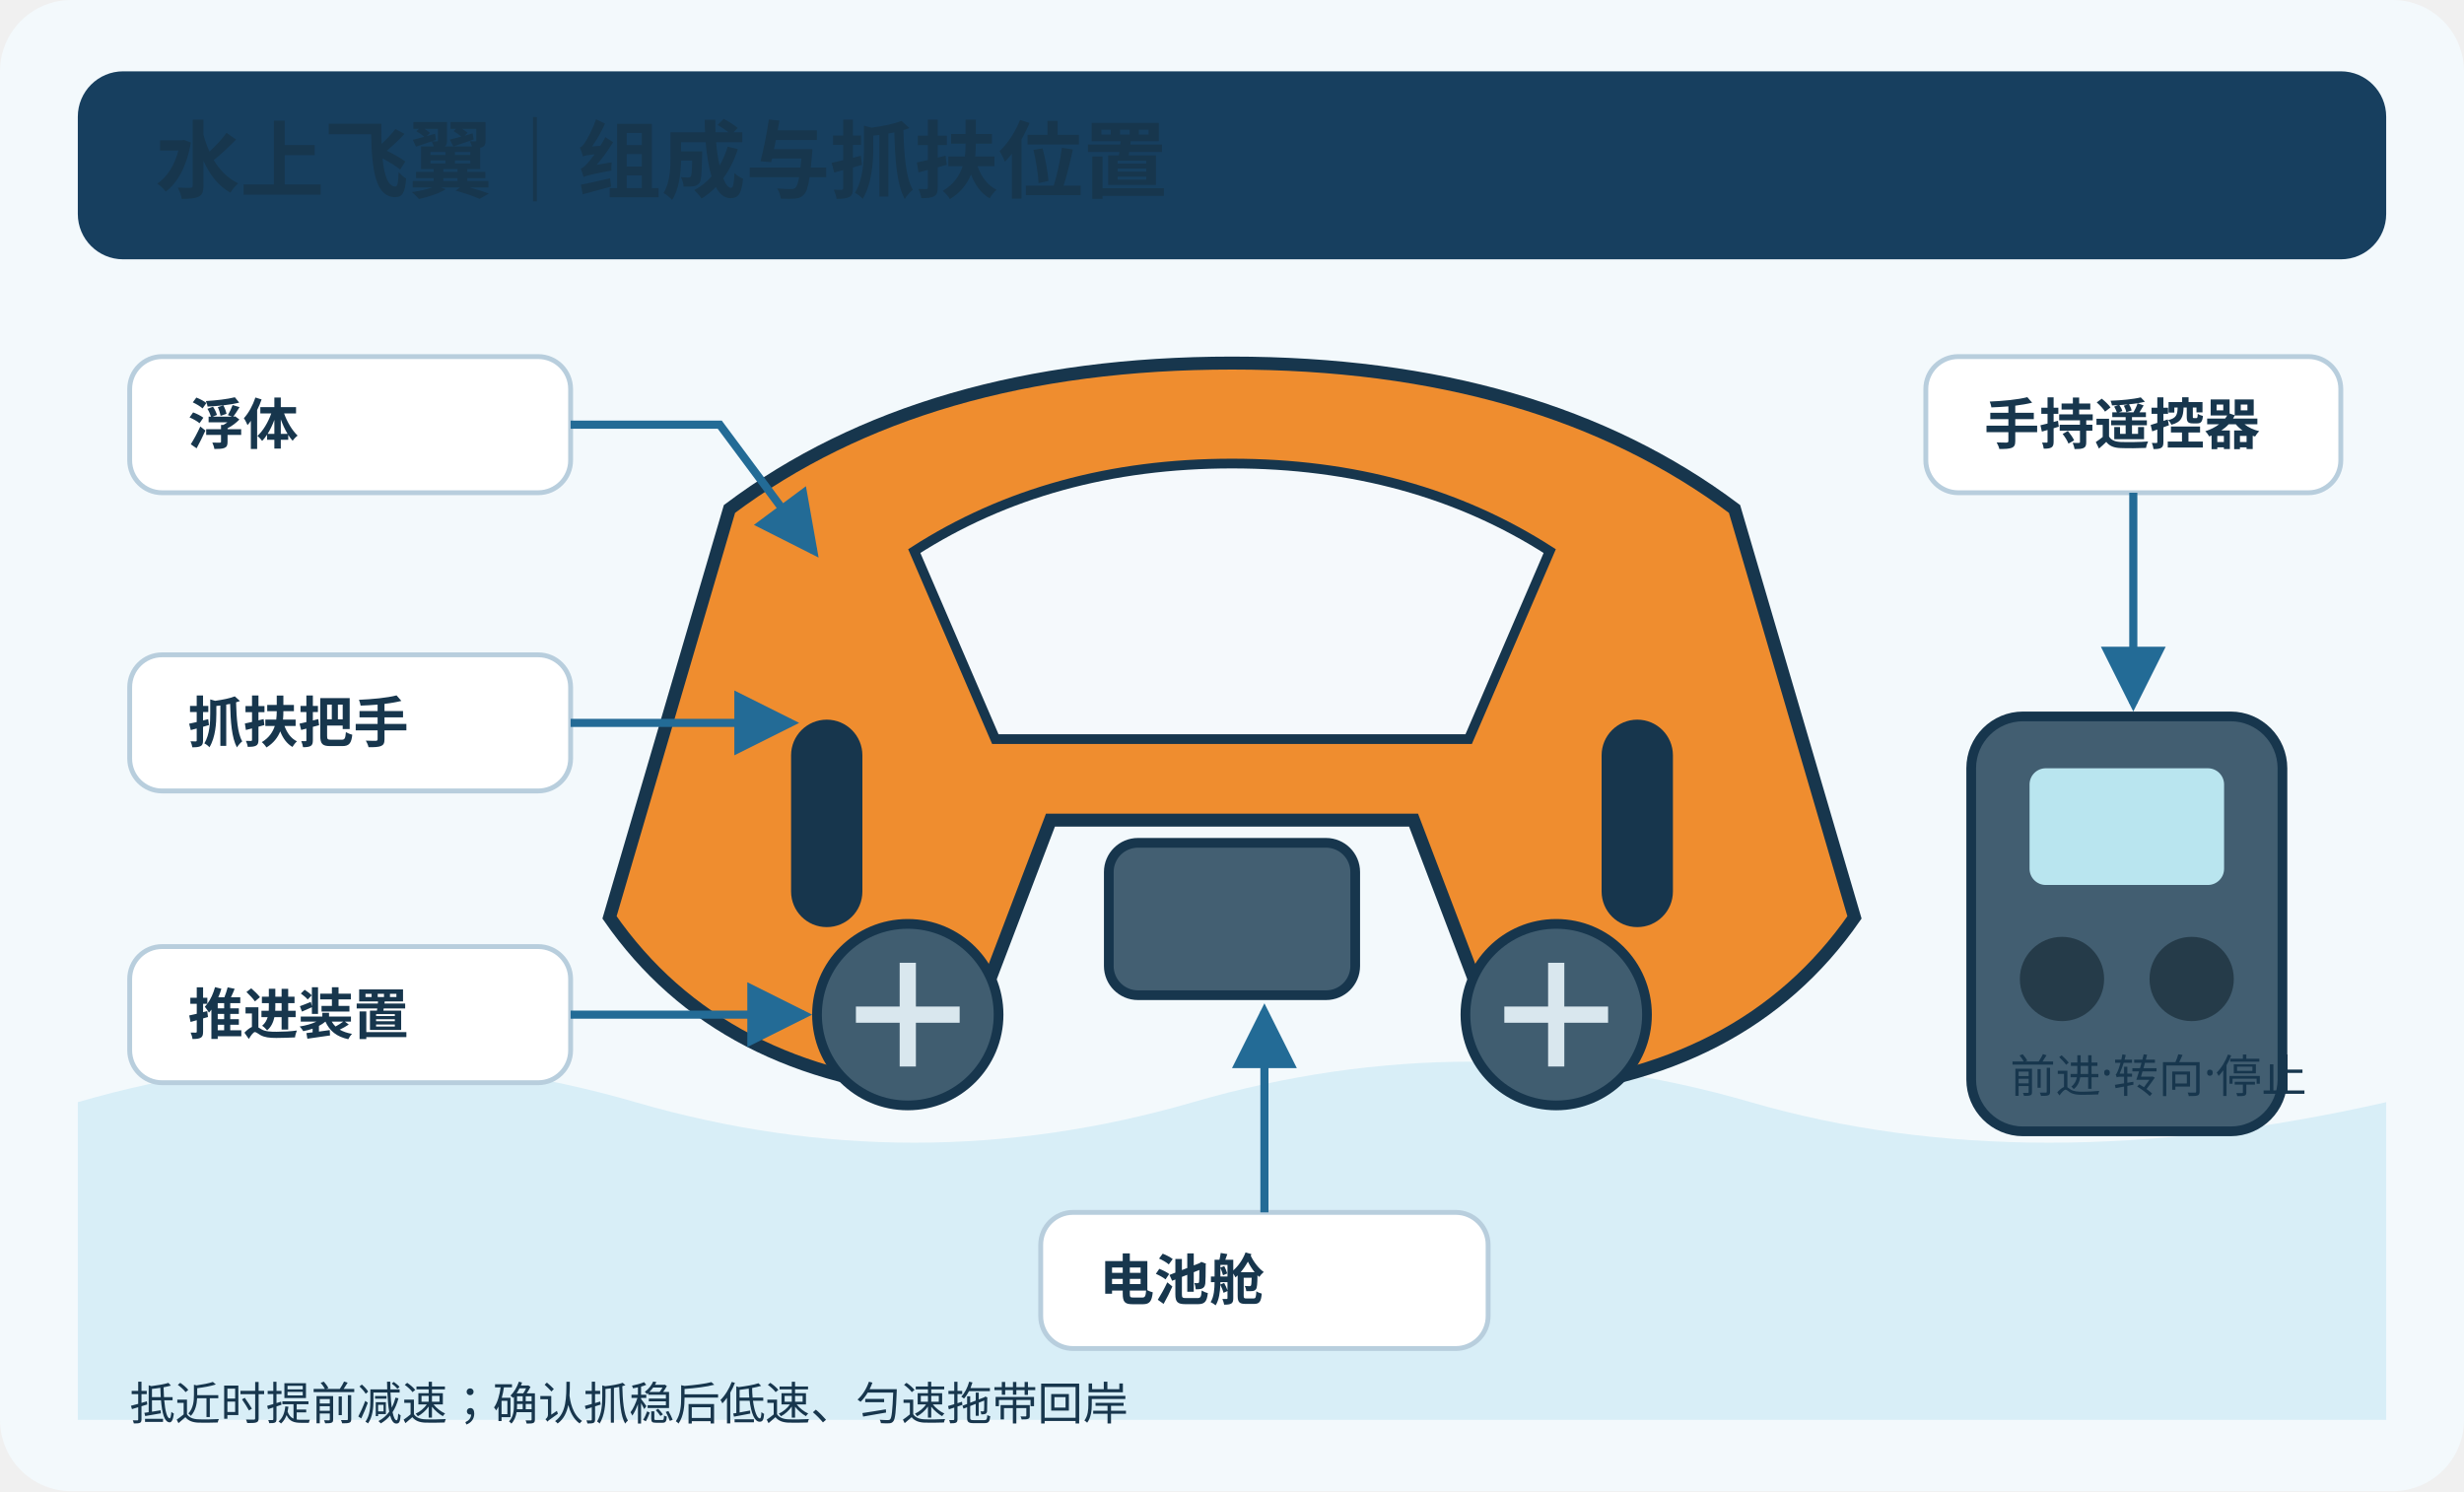
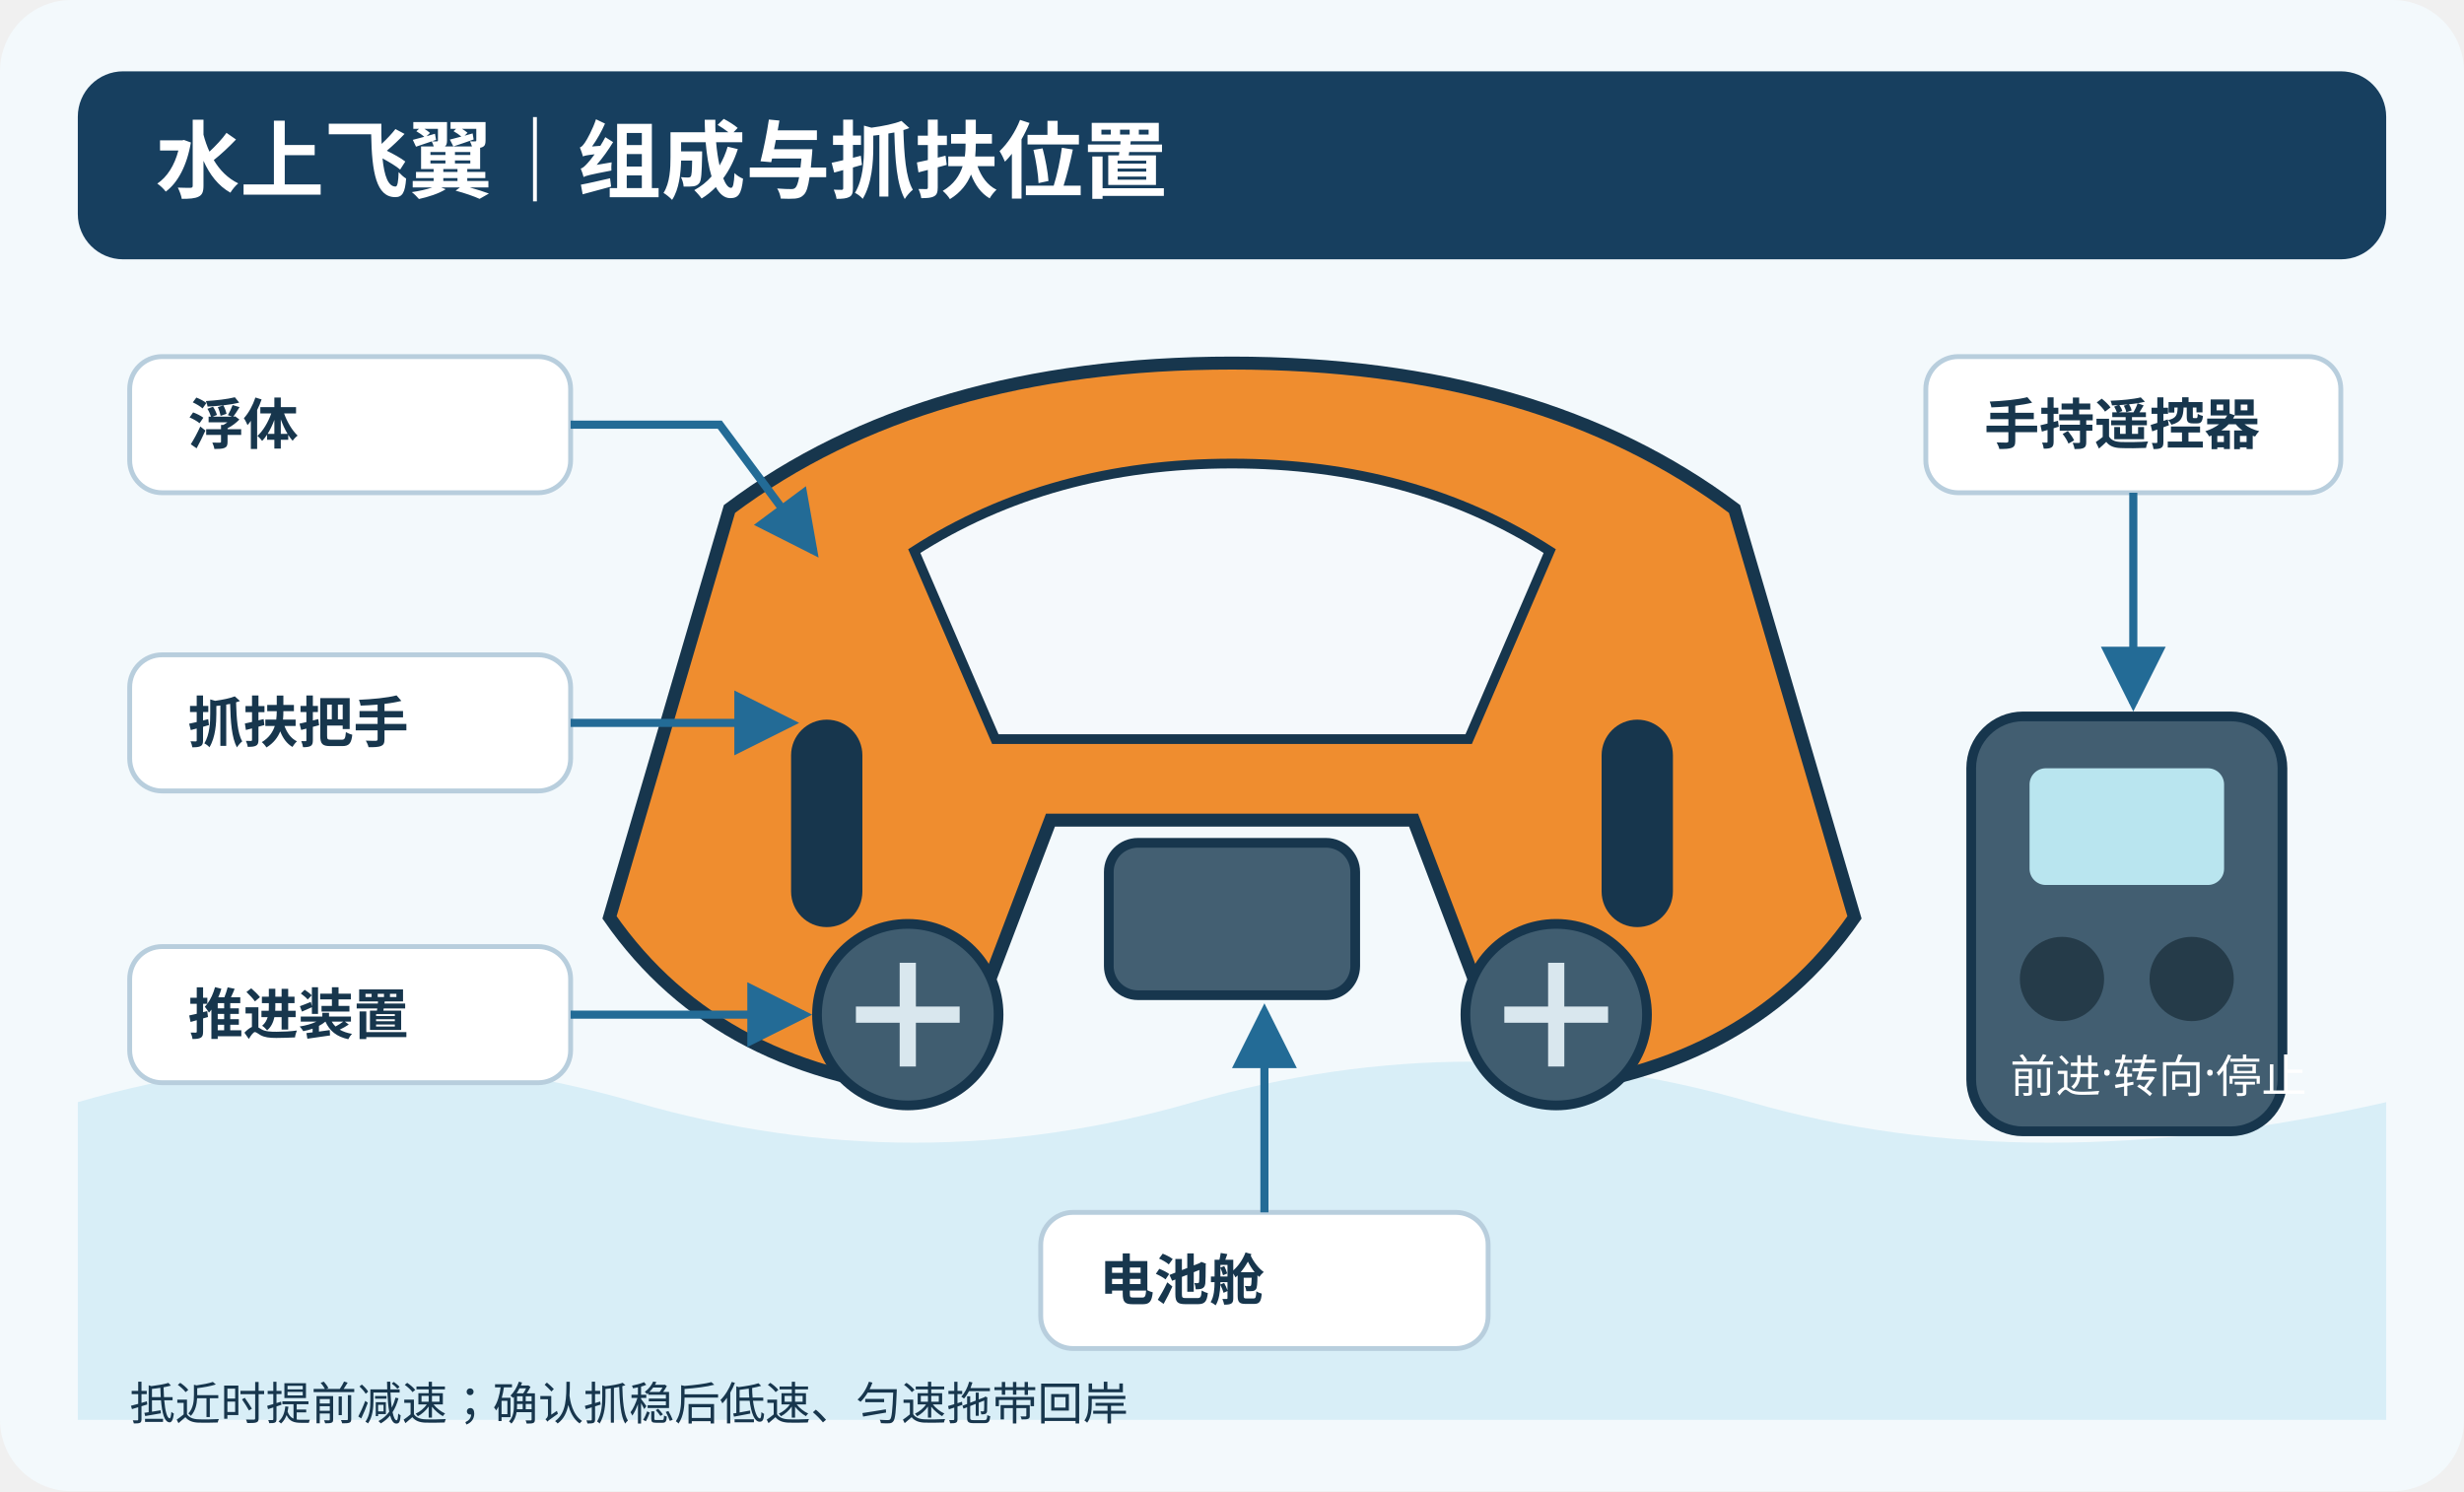
<svg xmlns="http://www.w3.org/2000/svg" viewBox="0 0 760 460" role="img" aria-labelledby="title desc">
  <defs>
-     <style>.t{font-family:"Microsoft YaHei","PingFang SC",sans-serif;fill:#17364d}.h{font-size:26px;font-weight:700}.s{font-size:17px;font-weight:700}.b{font-size:14px}.line{stroke:#236b96;stroke-width:2.5;fill:none}.label{fill:#fff;stroke:#b8cedd;stroke-width:1.5}</style>
+     <style>.t{font-family:"Microsoft YaHei","PingFang SC",sans-serif;fill:#17364d}.light{fill:#fff}.dark{fill:#17364d}.h{font-size:26px;font-weight:700}.s{font-size:17px;font-weight:700}.b{font-size:14px}.line{stroke:#236b96;stroke-width:2.5;fill:none}.label{fill:#fff;stroke:#b8cedd;stroke-width:1.5}.mobile{display:none}@media (max-width:500px){.mobile{display:block}}</style>
    <marker id="a" markerWidth="8" markerHeight="8" refX="7" refY="4" orient="auto">
      <path d="M0 0l8 4-8 4z" fill="#236b96" />
    </marker>
  </defs>
  <rect width="760" height="460" rx="22" fill="#f3f9fc" />
  <rect x="24" y="22" width="712" height="58" rx="14" fill="#173f5f" />
-   <text x="48" y="59" class="t h" fill="#fff">水上飞翼｜组成与抓扶位置</text>
+   <text x="48" y="59" class="t h light">水上飞翼｜组成与抓扶位置</text>
  <path d="M24 340Q110 315 196 340T368 340T540 340T736 340V438H24z" fill="#d8eef7" />
  <g aria-label="水上飞翼俯视结构">
    <path d="M225 157Q285 112 380 112t155 45l37 126q-34 49-104 54l-32-84H324l-32 84q-70-5-104-54z" fill="#ef8d2f" stroke="#17364d" stroke-width="4" />
    <path d="M282 170q42-27 98-27t98 27l-25 58H307z" fill="#f5f9fc" stroke="#17364d" stroke-width="3" />
    <rect x="342" y="260" width="76" height="47" rx="9" fill="#435f72" stroke="#17364d" stroke-width="3" />
    <rect x="244" y="222" width="22" height="64" rx="11" fill="#17364d" />
    <rect x="494" y="222" width="22" height="64" rx="11" fill="#17364d" />
    <circle cx="280" cy="313" r="28" fill="#405d70" stroke="#17364d" stroke-width="3" />
    <path d="M264 313h32M280 297v32" stroke="#d9e7ee" stroke-width="5" />
    <circle cx="480" cy="313" r="28" fill="#405d70" stroke="#17364d" stroke-width="3" />
    <path d="M464 313h32M480 297v32" stroke="#d9e7ee" stroke-width="5" />
  </g>
  <g aria-label="手持遥控器" transform="translate(608 221)">
    <rect width="96" height="128" rx="16" fill="#425e71" stroke="#17364d" stroke-width="3" />
    <rect x="18" y="16" width="60" height="36" rx="5" fill="#b9e5ef" />
    <circle cx="28" cy="81" r="13" fill="#253b49" />
    <circle cx="68" cy="81" r="13" fill="#253b49" />
-     <text x="12" y="116" class="t b" fill="#fff">前进·转向·停止</text>
+     <text x="12" y="116" class="t b light">前进·转向·停止</text>
  </g>
  <g aria-label="结构标注">
    <rect x="40" y="110" width="136" height="42" rx="10" class="label" />
    <text x="58" y="137" class="t s">浮体</text>
    <path d="M176 131h46l29 39" class="line" marker-end="url(#a)" />
    <rect x="40" y="202" width="136" height="42" rx="10" class="label" />
    <text x="58" y="229" class="t s">抓扶把手</text>
    <path d="M176 223h68" class="line" marker-end="url(#a)" />
    <rect x="40" y="292" width="136" height="42" rx="10" class="label" />
    <text x="58" y="319" class="t s">推进装置</text>
    <path d="M176 313h72" class="line" marker-end="url(#a)" />
    <rect x="321" y="374" width="138" height="42" rx="10" class="label" />
    <text x="339" y="401" class="t s">电池舱</text>
    <path d="M390 374v-62" class="line" marker-end="url(#a)" />
    <rect x="594" y="110" width="128" height="42" rx="10" class="label" />
    <text x="612" y="137" class="t s">手持遥控器</text>
    <path d="M658 152v65" class="line" marker-end="url(#a)" />
  </g>
  <text x="40" y="438" class="t b">抵近时提前减速；确认抓稳后低速、匀速拖带回岸</text>
+   <g class="mobile" aria-label="移动端水上飞翼组成">
+     <rect width="760" height="460" rx="22" fill="#f3f9fc" />
+     <rect x="24" y="22" width="712" height="64" rx="14" fill="#173f5f" />
+     <text x="48" y="64" class="t light" font-size="30" font-weight="700">水上飞翼｜组成与抓扶</text>
+     <path d="M70 150q100-70 200 0l40 126q-42 65-108 63l-31-75H129l-31 75q-66 2-108-63z" fill="#ef8d2f" stroke="#17364d" stroke-width="4" />
+     <text x="350" y="150" class="t dark" font-size="27" font-weight="700">浮体＋抓扶把手</text>
+     <text x="350" y="207" class="t dark" font-size="27" font-weight="700">电池舱＋推进装置</text>
+     <text x="350" y="264" class="t dark" font-size="27" font-weight="700">岸上手持遥控器</text>
+     <text x="350" y="321" class="t dark" font-size="27" font-weight="700">控制前进、转向、停止</text>
+     <text x="48" y="414" class="t dark" font-size="25" font-weight="700">确认抓稳后低速、匀速拖带回岸</text>
+   </g>
</svg>
